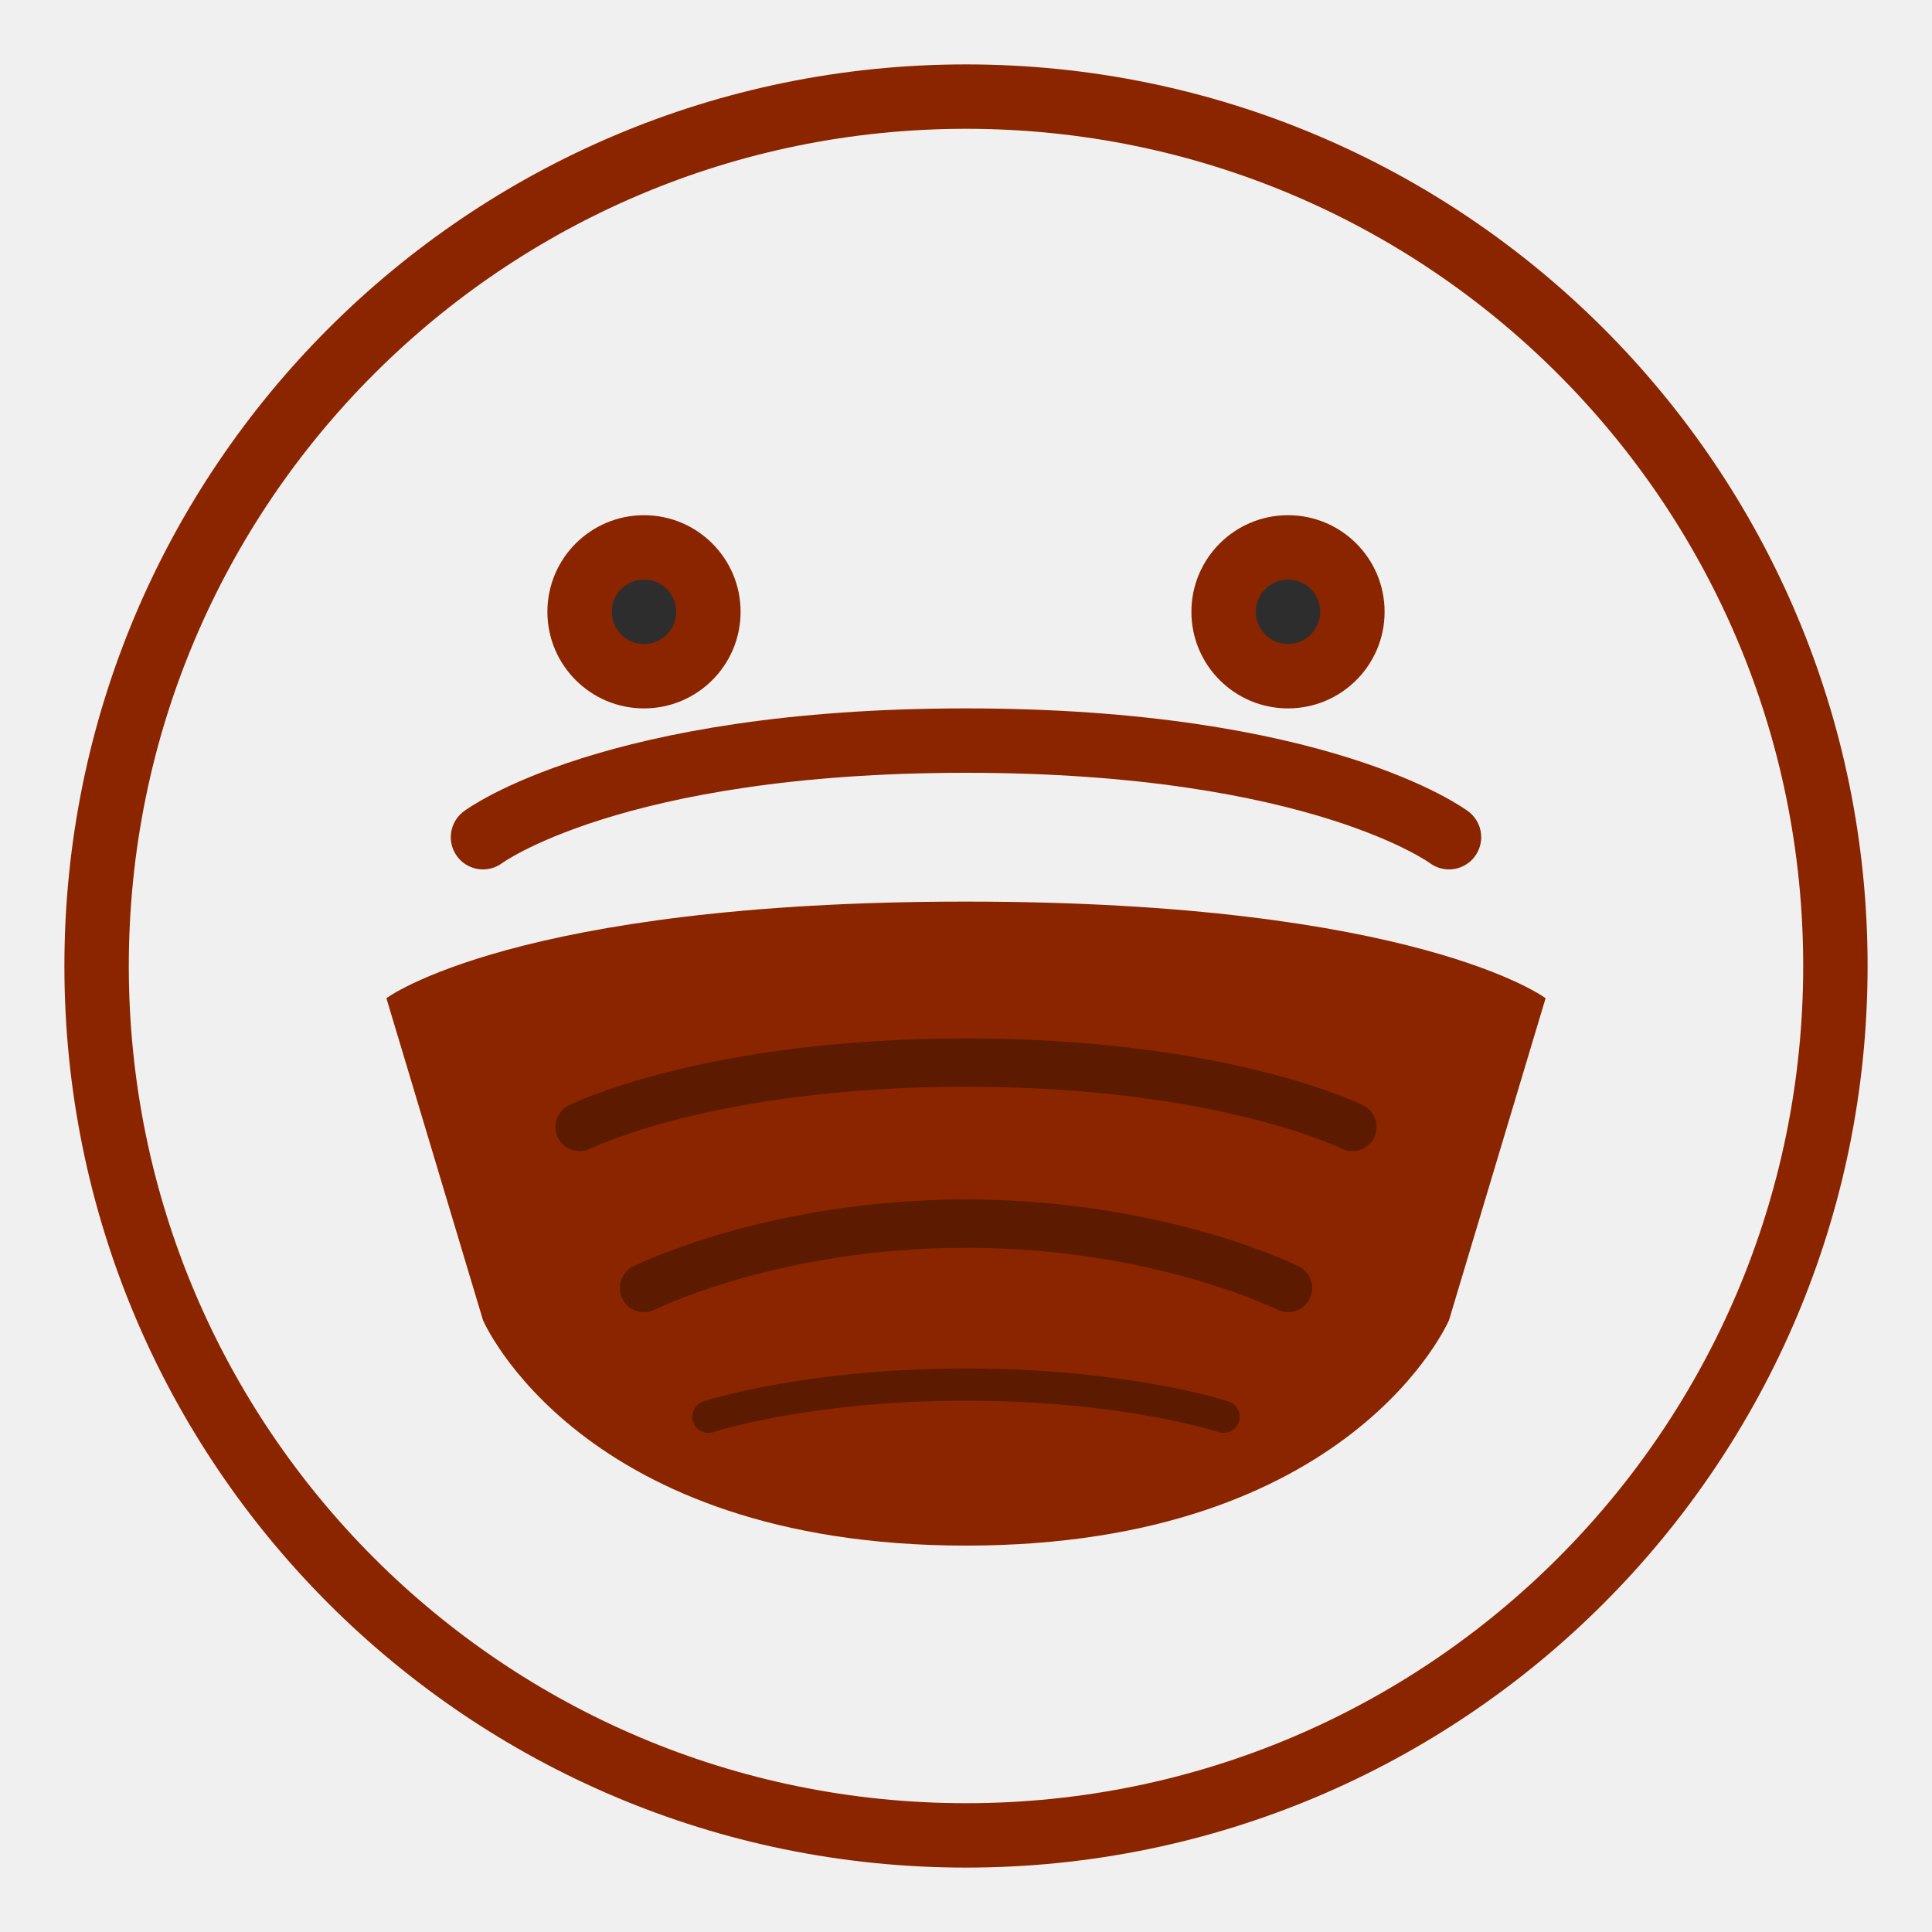
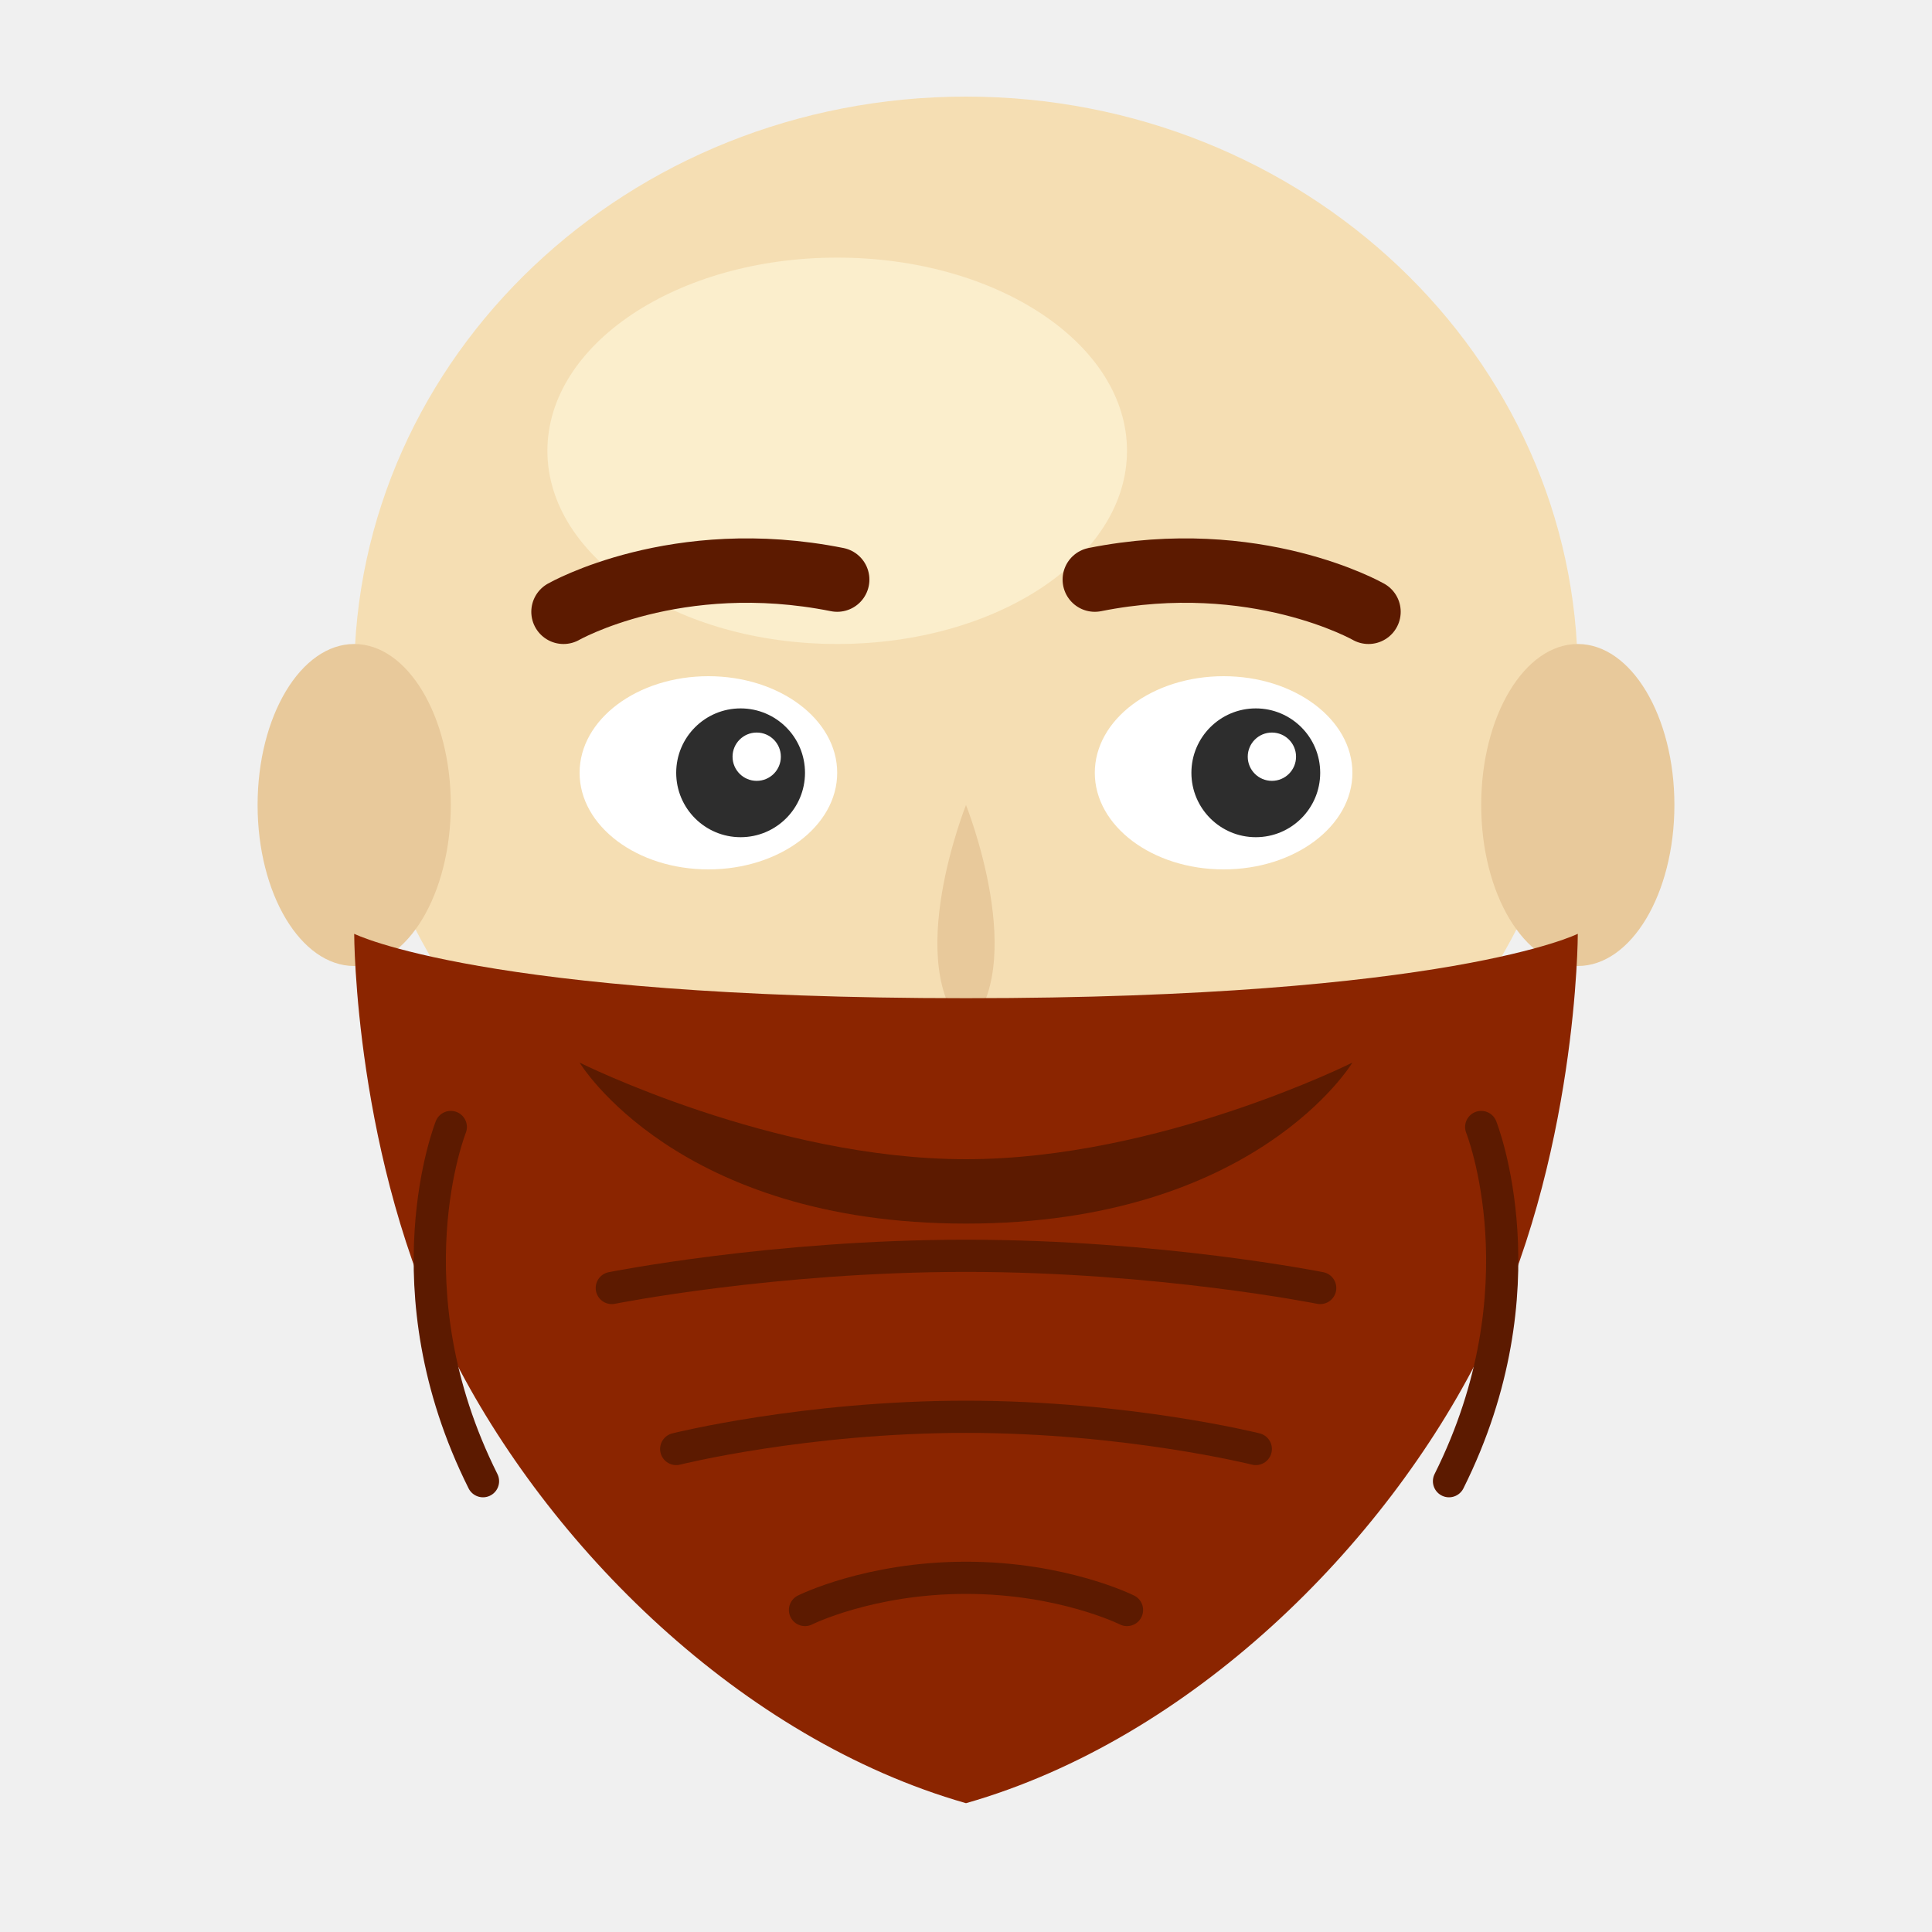
<svg xmlns="http://www.w3.org/2000/svg" viewBox="0 0 120 120" fill="none">
-   <circle cx="60" cy="60" r="54" stroke="#8B2500" stroke-width="4" />
-   <path d="M30 52C30 52 38 46 60 46C82 46 90 52 90 52" stroke="#8B2500" stroke-width="4" stroke-linecap="round" />
-   <path d="M24 62C24 62 32 56 60 56C88 56 96 62 96 62L90 82C90 82 84 96 60 96C36 96 30 82 30 82L24 62Z" fill="#8B2500" />
-   <path d="M36 70C36 70 44 66 60 66C76 66 84 70 84 70" stroke="#5C1A00" stroke-width="3" stroke-linecap="round" />
-   <path d="M40 80C40 80 48 76 60 76C72 76 80 80 80 80" stroke="#5C1A00" stroke-width="3" stroke-linecap="round" />
-   <path d="M44 88C44 88 50 86 60 86C70 86 76 88 76 88" stroke="#5C1A00" stroke-width="2" stroke-linecap="round" />
-   <circle cx="40" cy="38" r="6" fill="#8B2500" />
-   <circle cx="80" cy="38" r="6" fill="#8B2500" />
-   <circle cx="40" cy="38" r="2" fill="#2D2D2D" />
-   <circle cx="80" cy="38" r="2" fill="#2D2D2D" />
+   <ellipse cx="60" cy="42" rx="38" ry="36" fill="#F5DEB3" />
+   <ellipse cx="52" cy="28" rx="18" ry="12" fill="#FFF8DC" opacity="0.6" />
+   <ellipse cx="22" cy="50" rx="6" ry="10" fill="#E8C99B" />
+   <ellipse cx="98" cy="50" rx="6" ry="10" fill="#E8C99B" />
+   <path d="M35 38C35 38 42 34 52 36" stroke="#5C1A00" stroke-width="4" stroke-linecap="round" />
+   <path d="M85 38C85 38 78 34 68 36" stroke="#5C1A00" stroke-width="4" stroke-linecap="round" />
+   <ellipse cx="44" cy="48" rx="8" ry="6" fill="white" />
+   <ellipse cx="76" cy="48" rx="8" ry="6" fill="white" />
+   <circle cx="46" cy="48" r="4" fill="#2D2D2D" />
+   <circle cx="78" cy="48" r="4" fill="#2D2D2D" />
+   <circle cx="47" cy="47" r="1.5" fill="white" />
+   <circle cx="79" cy="47" r="1.5" fill="white" />
+   <path d="M60 50C60 50 56 60 60 64C64 60 60 50 60 50Z" fill="#E8C99B" />
+   <path d="M22 58C22 58 22 72 28 84C34 96 46 108 60 112C74 108 86 96 92 84C98 72 98 58 98 58C98 58 90 62 60 62C30 62 22 58 22 58Z" fill="#8B2500" />
+   <path d="M36 66C36 66 48 72 60 72C72 72 84 66 84 66C84 66 78 76 60 76C42 76 36 66 36 66Z" fill="#5C1A00" />
+   <path d="M38 80C38 80 48 78 60 78C72 78 82 80 82 80" stroke="#5C1A00" stroke-width="2" stroke-linecap="round" />
+   <path d="M42 90C42 90 50 88 60 88C70 88 78 90 78 90" stroke="#5C1A00" stroke-width="2" stroke-linecap="round" />
+   <path d="M50 100C50 100 54 98 60 98C66 98 70 100 70 100" stroke="#5C1A00" stroke-width="2" stroke-linecap="round" />
+   <path d="M28 70C28 70 24 80 30 92" stroke="#5C1A00" stroke-width="2" stroke-linecap="round" />
+   <path d="M92 70C92 70 96 80 90 92" stroke="#5C1A00" stroke-width="2" stroke-linecap="round" />
</svg>
